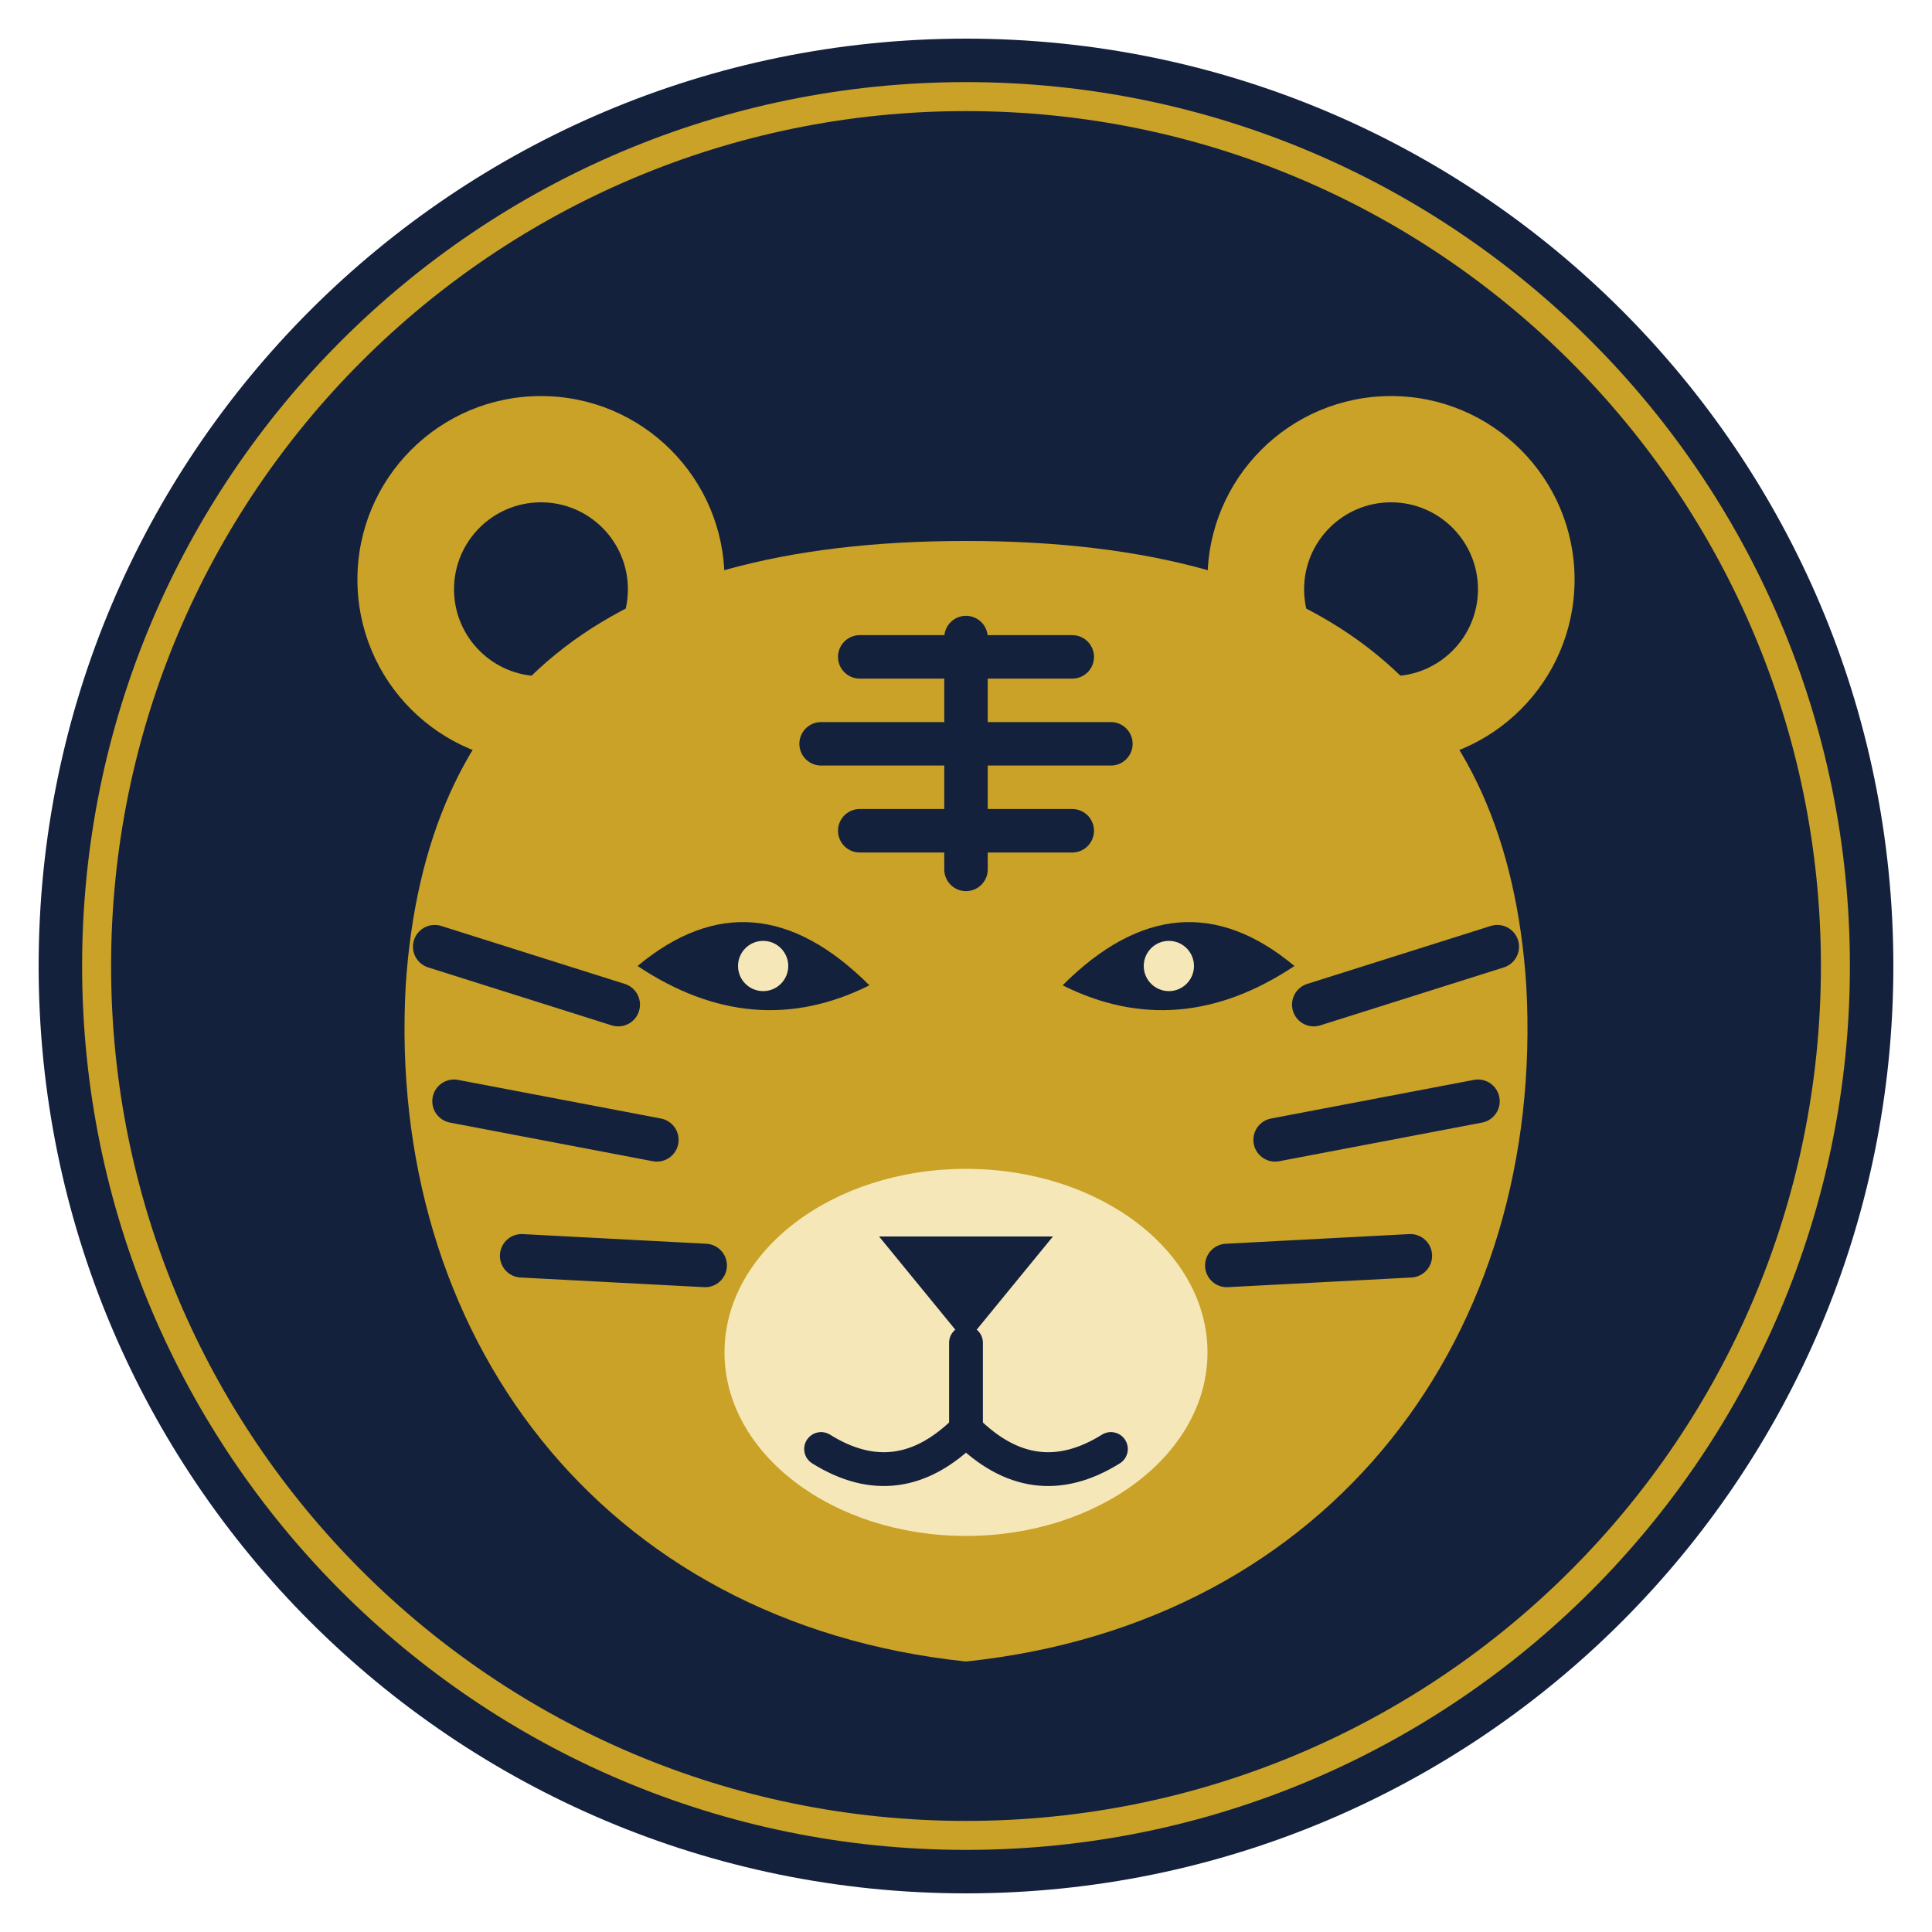
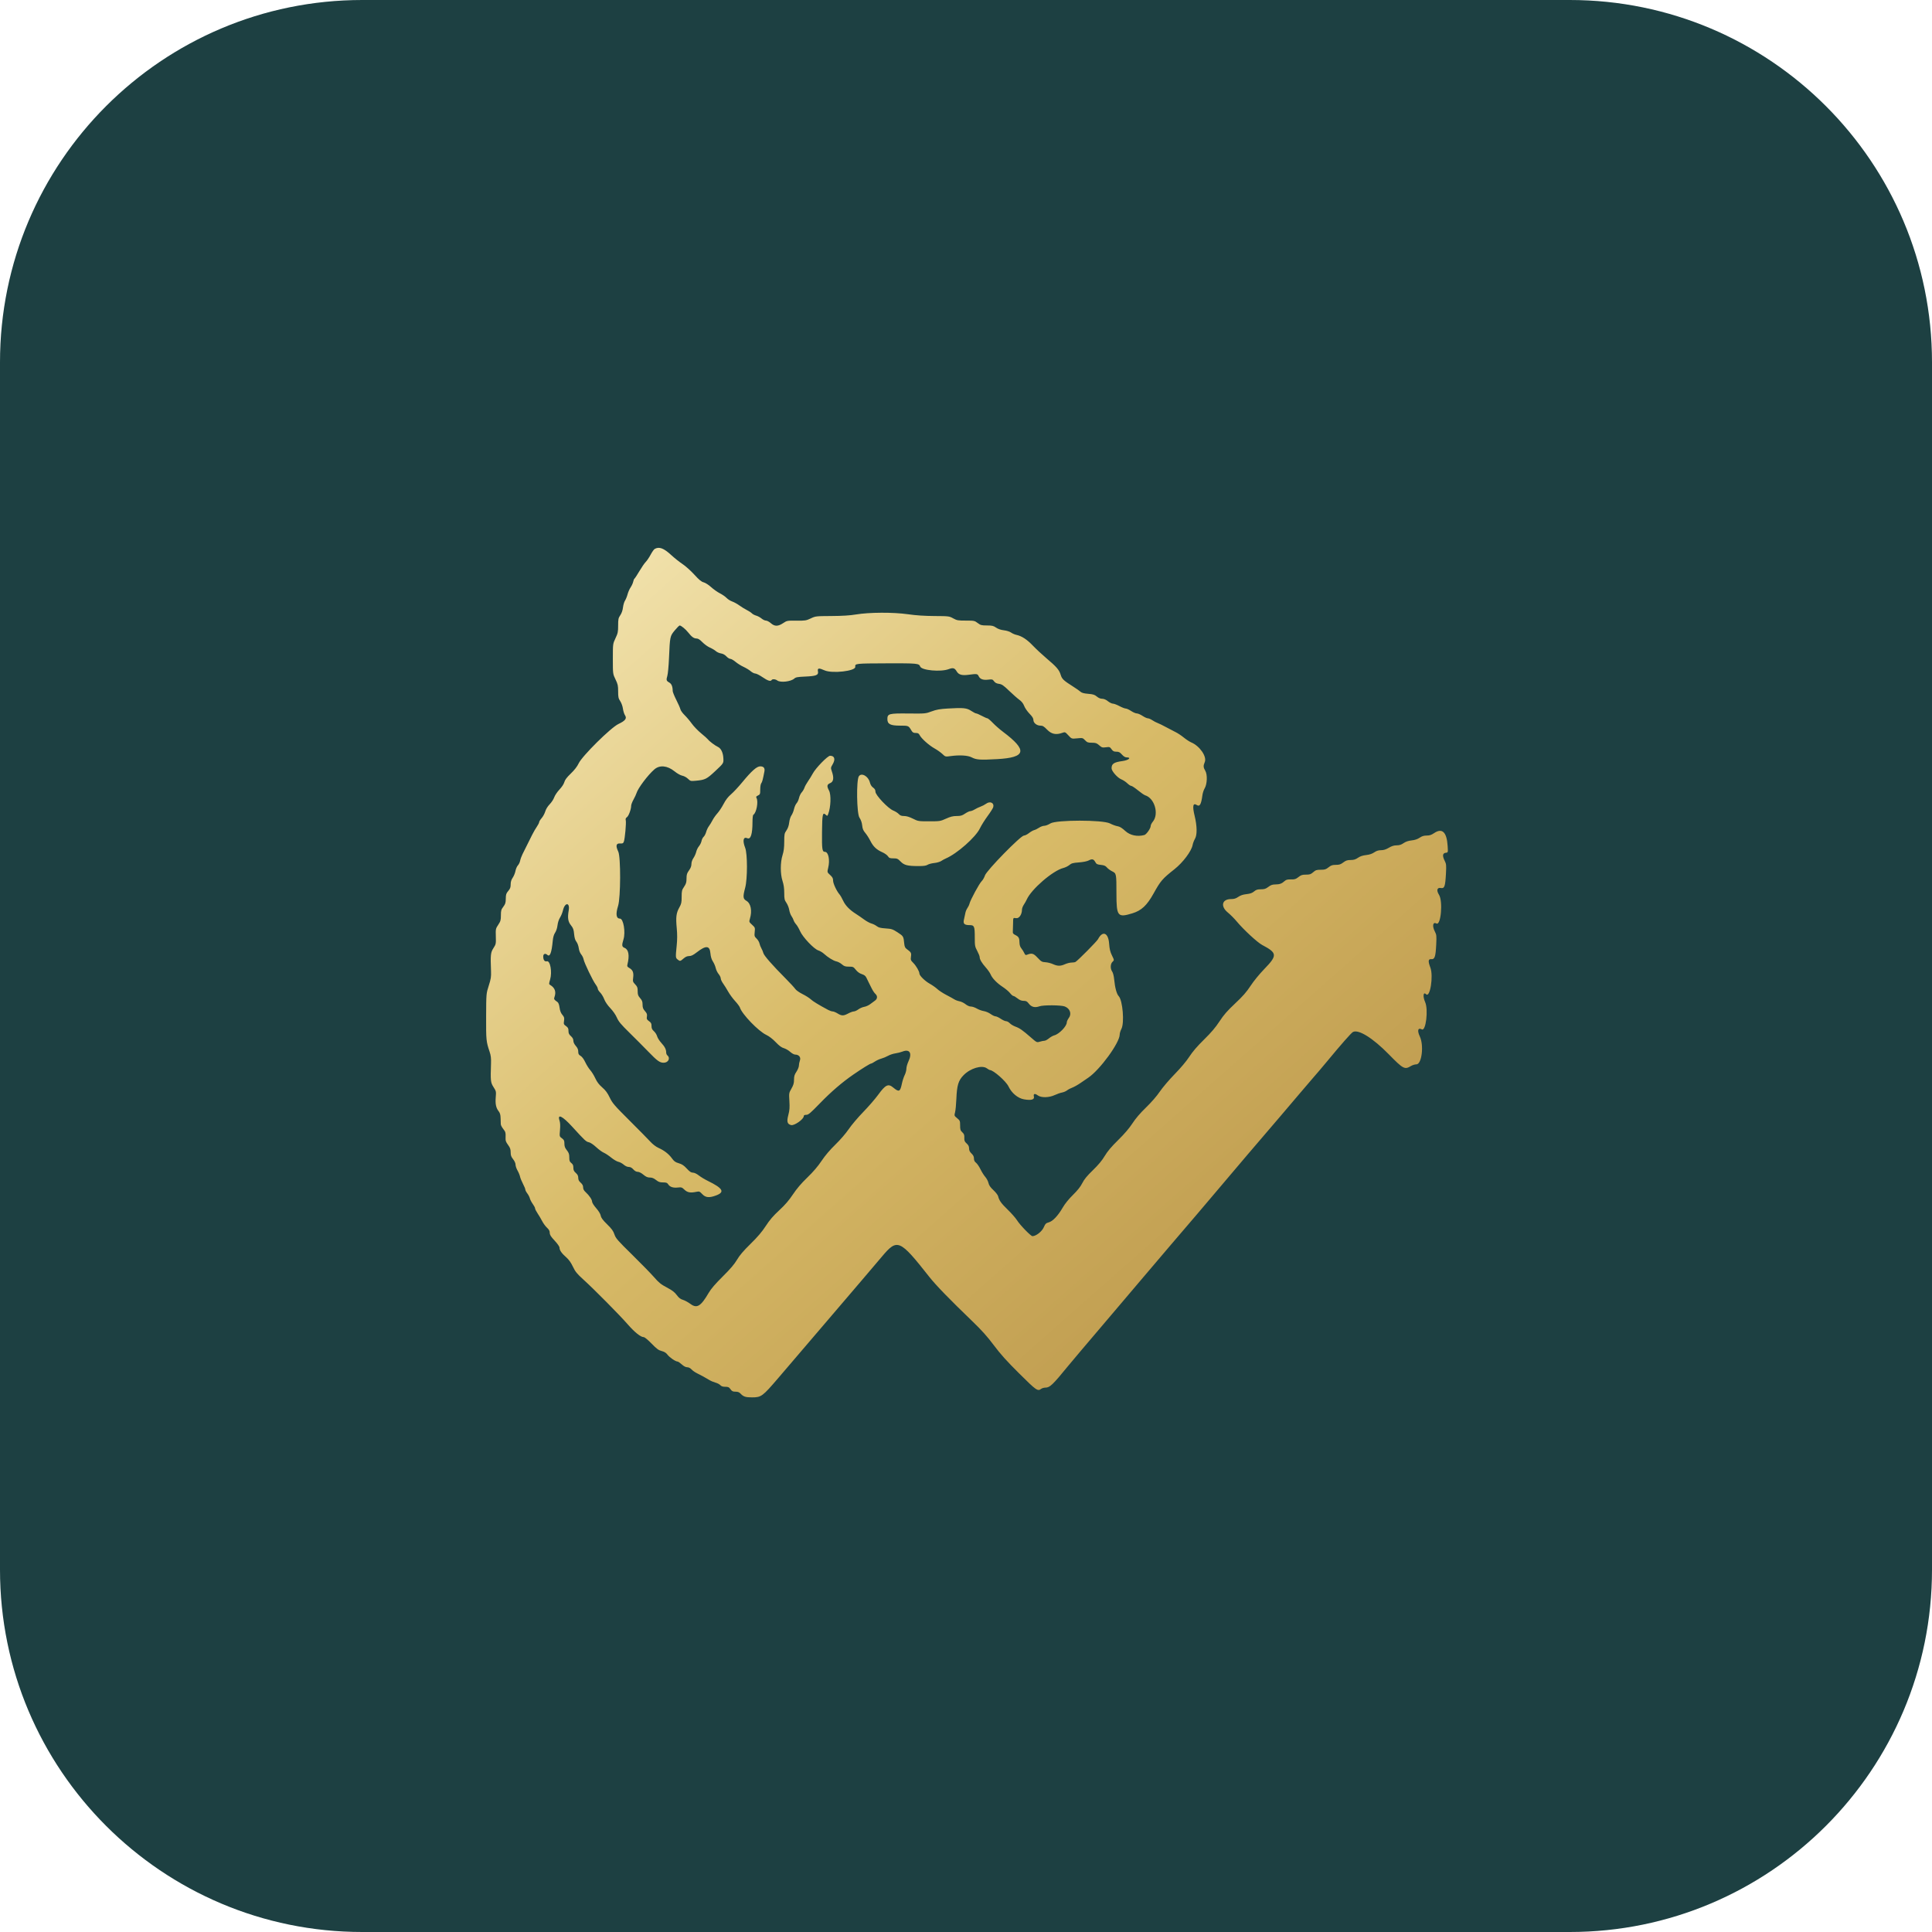
- <svg xmlns="http://www.w3.org/2000/svg" viewBox="0 0 200 200" role="img" aria-label="범솔루션 호랑이 로고">
-   <circle cx="100" cy="100" r="96" fill="#14213d" />
-   <circle cx="100" cy="100" r="90" fill="none" stroke="#c9a227" stroke-width="3" />
-   <circle cx="56" cy="60" r="19" fill="#c9a227" />
-   <circle cx="144" cy="60" r="19" fill="#c9a227" />
-   <circle cx="56" cy="61" r="9" fill="#14213d" />
-   <circle cx="144" cy="61" r="9" fill="#14213d" />
-   <path d="M100 172 C62 168 40 138 42 102 C44 72 62 56 100 56 C138 56 156 72 158 102 C160 138 138 168 100 172Z" fill="#c9a227" />
-   <g stroke="#14213d" stroke-width="4.5" stroke-linecap="round" fill="none">
-     <path d="M89 68 H111" />
-     <path d="M85 77 H115" />
-     <path d="M89 86 H111" />
-     <path d="M100 66 V90" />
+ <svg xmlns="http://www.w3.org/2000/svg" viewBox="0 0 256 256" role="img" aria-label="범솔루션 로고">
+   <defs>
+     <linearGradient id="gold" x1="0" y1="0" x2="1" y2="1">
+       <stop offset="0" stop-color="#f6e9b9" />
+       <stop offset=".45" stop-color="#d8bb68" />
+       <stop offset="1" stop-color="#b58f45" />
+     </linearGradient>
+   </defs>
+   <rect width="256" height="256" rx="48" fill="#1d4042" />
+   <g transform="translate(61.3 43.5) scale(0.10789)">
+     <path fill="url(#gold)" fill-rule="evenodd" d="M 235.796 271.054 C 234.859 271.601, 232.626 274.797, 230.835 278.158 C 229.044 281.518, 226.354 285.492, 224.856 286.990 C 223.359 288.487, 219.851 293.577, 217.061 298.301 C 214.271 303.025, 211.575 307.144, 211.071 307.456 C 210.567 307.768, 209.852 309.480, 209.483 311.261 C 209.114 313.043, 207.701 316.140, 206.343 318.144 C 204.986 320.148, 203.289 324.008, 202.573 326.722 C 201.858 329.435, 200.446 332.915, 199.437 334.455 C 198.428 335.995, 197.304 339.786, 196.940 342.879 C 196.518 346.460, 195.318 349.917, 193.638 352.391 C 191.285 355.860, 191 357.223, 191 365.027 C 191 372.823, 190.646 374.523, 187.750 380.638 C 184.500 387.500, 184.500 387.500, 184.500 406 C 184.500 424.500, 184.500 424.500, 187.750 431.187 C 190.597 437.045, 191 438.876, 191 445.958 C 191 452.970, 191.342 454.559, 193.574 457.933 C 195.033 460.138, 196.465 464.135, 196.879 467.161 C 197.281 470.098, 198.424 473.738, 199.420 475.250 C 201.991 479.155, 199.885 481.965, 191.373 485.986 C 181.999 490.415, 146.795 525.263, 142.516 534.349 C 140.686 538.234, 137.442 542.431, 132.853 546.849 C 127.924 551.595, 125.645 554.614, 124.896 557.391 C 124.268 559.721, 121.879 563.363, 118.939 566.471 C 116.240 569.325, 113.330 573.649, 112.474 576.080 C 111.618 578.511, 109.114 582.340, 106.910 584.588 C 104.454 587.093, 102.347 590.519, 101.470 593.434 C 100.682 596.052, 98.679 599.740, 97.019 601.631 C 95.358 603.522, 94 605.740, 94 606.559 C 94 607.378, 92.537 610.179, 90.750 612.784 C 87.932 616.890, 85.029 622.473, 73.478 646 C 72.263 648.475, 70.976 652.053, 70.619 653.952 C 70.262 655.850, 69.023 658.411, 67.867 659.642 C 66.710 660.873, 65.380 663.937, 64.910 666.452 C 64.440 668.966, 62.918 672.698, 61.528 674.744 C 59.738 677.378, 59 679.795, 59 683.020 C 59 686.621, 58.380 688.301, 56.041 691.038 C 53.501 694.009, 53.072 695.352, 53.013 700.500 C 52.955 705.547, 52.472 707.124, 49.972 710.428 C 47.368 713.870, 47 715.179, 47 721.007 C 47 726.836, 46.599 728.263, 43.750 732.566 C 40.592 737.336, 40.508 737.740, 40.771 746.867 C 41.032 755.940, 40.933 756.430, 37.841 761.248 C 34.387 766.631, 34.100 769.375, 34.875 789.608 C 35.137 796.467, 34.707 799.207, 32.082 807.402 C 28.979 817.089, 28.979 817.089, 28.867 845.294 C 28.753 874.207, 28.934 876.037, 33.137 888.482 C 34.678 893.043, 35.088 896.486, 34.866 902.982 C 34.139 924.241, 34.362 926.331, 37.962 931.941 C 41.161 936.927, 41.261 937.384, 40.670 944.370 C 39.978 952.556, 41.001 957.460, 44.265 961.610 C 45.907 963.698, 46.536 965.917, 46.636 969.976 C 46.711 973.014, 46.824 976.451, 46.886 977.612 C 46.949 978.774, 48.351 981.425, 50.001 983.502 C 52.628 986.806, 52.975 987.980, 52.777 992.889 C 52.579 997.820, 52.942 999.033, 55.776 1002.900 C 58.329 1006.385, 59 1008.280, 59 1012.013 C 59 1015.743, 59.625 1017.512, 62 1020.500 C 63.794 1022.758, 65 1025.455, 65 1027.209 C 65 1028.823, 66.081 1032.024, 67.402 1034.322 C 68.723 1036.620, 70.117 1040.001, 70.500 1041.835 C 70.883 1043.669, 72.502 1047.652, 74.098 1050.687 C 75.694 1053.721, 77 1056.902, 77 1057.757 C 77 1058.612, 78.101 1060.755, 79.447 1062.519 C 80.792 1064.283, 82.206 1067.026, 82.588 1068.613 C 82.970 1070.201, 84.569 1073.276, 86.141 1075.447 C 87.713 1077.618, 89.002 1080.093, 89.004 1080.947 C 89.007 1081.801, 90.381 1084.525, 92.058 1087 C 93.735 1089.475, 96.262 1093.750, 97.673 1096.500 C 99.084 1099.250, 101.760 1102.911, 103.619 1104.635 C 106.077 1106.914, 107 1108.627, 107 1110.910 C 107 1113.365, 108.310 1115.458, 113 1120.500 C 116.670 1124.445, 119.003 1127.833, 119.007 1129.225 C 119.016 1132.317, 121.621 1136.034, 127.257 1140.995 C 130.479 1143.831, 133.087 1147.482, 135.454 1152.472 C 138.378 1158.632, 140.386 1161.110, 148.151 1168.145 C 161.358 1180.108, 192.759 1211.815, 202.666 1223.191 C 211.194 1232.983, 218.681 1239, 222.337 1239 C 223.514 1239, 227.511 1242.266, 232.086 1246.965 C 238.429 1253.481, 240.683 1255.143, 244.469 1256.097 C 247.788 1256.932, 249.836 1258.230, 251.706 1260.681 C 254.314 1264.100, 261.535 1269, 263.967 1269 C 264.677 1269, 267.001 1270.575, 269.132 1272.500 C 271.632 1274.758, 274.007 1276, 275.829 1276 C 277.591 1276, 279.562 1276.985, 281.076 1278.621 C 282.409 1280.062, 285.300 1282.120, 287.500 1283.194 C 292.478 1285.625, 298.576 1288.963, 303.067 1291.714 C 304.955 1292.871, 308.341 1294.306, 310.591 1294.904 C 312.841 1295.502, 315.499 1296.893, 316.496 1297.996 C 317.773 1299.406, 319.577 1300, 322.587 1300 C 326.198 1300, 327.197 1300.467, 329 1303 C 330.761 1305.473, 331.835 1306, 335.116 1306 C 338 1306, 339.702 1306.646, 341.298 1308.348 C 344.876 1312.163, 347.441 1313, 355.548 1313 C 366.747 1313, 368.363 1311.801, 387.820 1289.051 C 417.469 1254.387, 435.097 1233.763, 455 1210.456 C 465.725 1197.897, 481.475 1179.456, 490 1169.477 C 498.525 1159.499, 509.775 1146.261, 515 1140.061 C 533.960 1117.563, 536.652 1118.718, 573.149 1165 C 581.350 1175.399, 597.474 1192.015, 626.534 1220.015 C 637.531 1230.610, 644.484 1238.394, 652.422 1249 C 660.606 1259.933, 668.293 1268.481, 683.672 1283.750 C 704.738 1304.665, 706.298 1305.755, 710.559 1302.532 C 711.626 1301.724, 713.926 1301.049, 715.668 1301.032 C 721.236 1300.976, 724.477 1297.890, 743.729 1274.320 C 748.349 1268.664, 761.065 1253.645, 805.493 1201.373 C 812.097 1193.602, 825.825 1177.421, 836 1165.413 C 856.999 1140.632, 884.893 1107.919, 902.009 1088 C 908.389 1080.575, 919.643 1067.300, 927.017 1058.500 C 941.032 1041.775, 986.410 988.490, 1004.938 967 C 1010.866 960.125, 1020.808 948.425, 1027.032 941 C 1033.255 933.575, 1041.334 924.125, 1044.984 920 C 1048.634 915.875, 1056.085 907.100, 1061.543 900.500 C 1078.843 879.579, 1091.195 865.539, 1093.382 864.311 C 1100.049 860.566, 1117.844 871.606, 1137.500 891.681 C 1155.270 909.830, 1156.999 910.737, 1164.774 905.996 C 1166.575 904.898, 1169.540 904, 1171.364 904 C 1177.968 904, 1180.824 880.846, 1175.586 869.773 C 1172.142 862.494, 1173.296 858.483, 1178.095 861.051 C 1182.994 863.673, 1186.237 836.845, 1182.140 827.584 C 1179.059 820.619, 1179.795 814.395, 1183.287 817.887 C 1188.175 822.775, 1192.502 795.426, 1188.491 785 C 1185.550 777.355, 1185.877 774.441, 1189.635 774.799 C 1193.874 775.202, 1194.976 771.944, 1195.716 756.831 C 1196.236 746.207, 1196.095 744.795, 1194.143 741.051 C 1190.541 734.139, 1191.565 728.626, 1196.009 731.005 C 1201.468 733.926, 1204.152 703.735, 1199.144 695.739 C 1195.734 690.292, 1196.767 686.546, 1201.438 687.422 C 1205.868 688.253, 1206.825 685.566, 1207.665 669.946 C 1208.243 659.191, 1208.120 657.960, 1206.054 653.822 C 1203.099 647.906, 1203.554 644.608, 1207.386 644.170 C 1210.272 643.841, 1210.272 643.841, 1209.746 635.670 C 1208.650 618.631, 1202.995 613.313, 1193.100 620.018 C 1189.758 622.282, 1187.565 623, 1183.989 623 C 1180.540 623, 1178.238 623.709, 1175.390 625.649 C 1172.774 627.430, 1169.535 628.514, 1165.500 628.959 C 1161.405 629.411, 1158.265 630.475, 1155.610 632.311 C 1152.781 634.267, 1150.465 635.005, 1147.110 635.017 C 1143.812 635.029, 1141.078 635.878, 1137.500 638 C 1133.963 640.098, 1131.178 640.971, 1127.982 640.983 C 1124.764 640.995, 1122.344 641.761, 1119.571 643.646 C 1116.931 645.440, 1113.716 646.506, 1109.588 646.956 C 1105.395 647.414, 1102.289 648.458, 1099.610 650.311 C 1096.653 652.356, 1094.497 653.007, 1090.610 653.028 C 1086.516 653.050, 1084.719 653.647, 1081.572 656.028 C 1078.388 658.437, 1076.661 659, 1072.459 659 C 1068.205 659, 1066.598 659.538, 1063.500 662 C 1060.281 664.558, 1058.867 665, 1053.897 665 C 1048.848 665, 1047.613 665.401, 1044.653 668 C 1041.745 670.553, 1040.419 671, 1035.755 671 C 1031.175 671, 1029.657 671.491, 1026.510 673.992 C 1023.303 676.541, 1021.941 676.966, 1017.328 676.860 C 1013.184 676.764, 1011.393 677.207, 1009.706 678.742 C 1006.151 681.978, 1003.439 682.998, 998.316 683.028 C 994.549 683.050, 992.644 683.703, 989.572 686.028 C 986.375 688.447, 984.668 689, 980.399 689 C 976.191 689, 974.534 689.521, 972.022 691.635 C 969.704 693.585, 967.282 694.445, 962.695 694.945 C 958.393 695.415, 955.311 696.443, 952.610 698.311 C 949.682 700.336, 947.509 701, 943.815 701 C 932.607 701, 930.433 709.819, 939.750 717.488 C 942.913 720.091, 947.797 724.983, 950.605 728.360 C 959.048 738.516, 976.104 754.291, 982 757.399 C 1000.591 767.197, 1000.841 770.156, 984.503 787 C 978.578 793.109, 971.574 801.687, 967.755 807.512 C 962.723 815.188, 958.289 820.249, 948.750 829.206 C 939.053 838.312, 934.823 843.161, 929.574 851.194 C 924.697 858.657, 919.467 864.811, 910.616 873.500 C 902.268 881.696, 896.544 888.353, 892.562 894.500 C 888.936 900.096, 882.110 908.228, 874.515 916 C 867.795 922.876, 859.555 932.557, 856.200 937.517 C 852.465 943.038, 845.904 950.597, 839.274 957.017 C 832.040 964.021, 826.510 970.487, 822.609 976.500 C 818.703 982.519, 812.894 989.309, 805.068 997 C 796.674 1005.250, 792.023 1010.761, 788.612 1016.500 C 785.324 1022.031, 780.828 1027.433, 774.047 1034 C 766.847 1040.973, 763.389 1045.192, 761.048 1049.862 C 758.859 1054.227, 755.258 1058.777, 749.571 1064.362 C 744.330 1069.509, 739.694 1075.253, 736.958 1079.990 C 731.192 1089.972, 724.804 1096.706, 719.832 1098.045 C 716.444 1098.957, 715.631 1099.778, 713.631 1104.299 C 711.373 1109.405, 704.154 1115, 699.823 1115 C 697.791 1115, 684.567 1101.376, 680.896 1095.500 C 679.178 1092.750, 674.050 1086.900, 669.502 1082.500 C 661.426 1074.688, 658.921 1071.177, 657.660 1065.906 C 657.319 1064.479, 654.715 1061.137, 651.874 1058.479 C 648.135 1054.981, 646.460 1052.545, 645.812 1049.657 C 645.319 1047.463, 643.560 1044.124, 641.903 1042.237 C 640.246 1040.349, 637.590 1036.121, 636.001 1032.840 C 634.412 1029.560, 631.961 1025.971, 630.556 1024.865 C 628.754 1023.448, 628 1021.899, 628 1019.615 C 628 1017.320, 627.125 1015.536, 625 1013.500 C 622.829 1011.420, 622 1009.695, 622 1007.257 C 622 1004.788, 621.198 1003.154, 618.999 1001.146 C 616.482 998.847, 616.025 997.718, 616.166 994.135 C 616.302 990.670, 615.830 989.398, 613.667 987.392 C 611.360 985.253, 611 984.125, 611 979.032 C 611 973.475, 610.796 972.977, 607.352 970.138 C 603.747 967.167, 603.717 967.079, 604.804 962.816 C 605.409 960.442, 606.122 953.100, 606.388 946.500 C 607.064 929.701, 608.849 923.825, 615.268 917.272 C 623.648 908.716, 637.758 904.555, 643.801 908.858 C 645.455 910.036, 647.121 911, 647.504 911 C 651.768 911, 667.277 924.601, 670.378 931.061 C 674.372 939.382, 681.895 945.640, 689.500 946.967 C 698.360 948.513, 702.550 947.328, 701.601 943.546 C 700.725 940.058, 702.710 939.409, 706.251 942.027 C 710.531 945.192, 720.107 945.026, 727.329 941.662 C 730.173 940.337, 734.142 938.959, 736.149 938.600 C 738.155 938.241, 740.938 937.050, 742.333 935.952 C 743.729 934.855, 746.587 933.349, 748.685 932.605 C 750.783 931.862, 755.372 929.284, 758.882 926.877 C 762.392 924.469, 766.667 921.549, 768.382 920.387 C 782.739 910.660, 806.928 877.495, 806.983 867.461 C 806.992 865.790, 807.940 862.640, 809.088 860.461 C 812.955 853.124, 810.687 825.490, 805.790 820.277 C 803.255 817.578, 801.188 809.925, 800.178 799.500 C 799.783 795.419, 798.770 791.469, 797.750 790.027 C 795.262 786.512, 795.471 780.571, 798.171 778.056 C 800.341 776.034, 800.341 776.034, 797.495 770.267 C 795.303 765.825, 794.498 762.457, 793.990 755.607 C 792.997 742.216, 785.962 739.438, 780.380 750.232 C 778.994 752.912, 756.116 776.036, 752.707 778.203 C 752.043 778.624, 749.862 778.976, 747.859 778.985 C 745.857 778.993, 742.257 779.890, 739.859 780.978 C 734.309 783.496, 730.634 783.476, 725 780.894 C 722.525 779.760, 718.381 778.716, 715.792 778.574 C 711.536 778.341, 710.606 777.808, 706.108 773.017 C 700.945 767.518, 699.065 767.024, 692.773 769.513 C 691.495 770.019, 690.726 769.456, 689.812 767.348 C 689.133 765.782, 687.548 763.228, 686.289 761.673 C 684.764 759.790, 683.977 757.454, 683.930 754.673 C 683.832 748.854, 682.982 747.234, 678.983 745.238 C 676.043 743.771, 675.538 743.032, 675.743 740.500 C 675.877 738.850, 676.011 734.417, 676.042 730.648 C 676.098 723.796, 676.098 723.796, 679.576 724.448 C 683.374 725.161, 686.926 720.094, 686.978 713.890 C 686.990 712.454, 688.017 709.754, 689.259 707.890 C 690.502 706.025, 692.088 703.218, 692.783 701.652 C 698.467 688.842, 724.832 666.085, 737.759 662.830 C 740.193 662.218, 743.543 660.573, 745.204 659.175 C 747.739 657.042, 749.614 656.530, 756.862 655.993 C 761.971 655.614, 766.855 654.643, 768.817 653.616 C 773.097 651.375, 774.953 651.803, 776.996 655.500 C 778.427 658.090, 779.365 658.573, 783.865 659.031 C 787.886 659.441, 789.581 660.165, 791.288 662.200 C 792.505 663.651, 795.355 665.754, 797.622 666.874 C 802.948 669.505, 802.970 669.618, 802.986 694.327 C 803.005 722.243, 804.447 724.035, 822.477 718.535 C 833.721 715.106, 840.417 708.860, 848.560 694.207 C 857.284 678.509, 859.305 676.159, 874.267 664.317 C 884.740 656.028, 895.142 642.141, 896.558 634.557 C 896.964 632.389, 898.241 629.014, 899.397 627.057 C 902.253 622.226, 902.096 611.388, 898.987 598.660 C 896.108 586.871, 896.994 582.456, 901.631 585.494 C 905.281 587.886, 907.041 584.842, 908.564 573.500 C 908.933 570.750, 910.154 566.982, 911.276 565.126 C 914.443 559.888, 914.904 548.197, 912.128 543.493 C 909.612 539.227, 909.502 537.436, 911.471 532.724 C 914.283 525.993, 905.232 512.920, 894.719 508.527 C 892.724 507.694, 888.667 505.036, 885.703 502.622 C 882.739 500.208, 878.330 497.272, 875.907 496.099 C 873.483 494.925, 868.125 492.129, 864 489.885 C 859.875 487.641, 855.150 485.325, 853.500 484.740 C 851.850 484.154, 848.933 482.623, 847.018 481.337 C 845.103 480.052, 842.628 478.998, 841.518 478.996 C 840.408 478.993, 837.475 477.645, 835 476 C 832.525 474.355, 829.375 473.005, 828 473 C 826.625 472.995, 823.475 471.645, 821 470 C 818.525 468.355, 815.551 467.007, 814.391 467.004 C 813.231 467.002, 809.752 465.650, 806.660 464 C 803.568 462.350, 799.966 461, 798.656 461 C 797.347 461, 794.576 459.650, 792.500 458 C 790.035 456.041, 787.585 455, 785.439 455 C 783.317 455, 781.001 454.030, 778.900 452.262 C 776.230 450.016, 774.334 449.417, 768.333 448.926 C 763.146 448.502, 760.409 447.772, 758.918 446.414 C 757.762 445.361, 753.981 442.700, 750.515 440.500 C 737.834 432.451, 736.121 430.847, 734.493 425.500 C 732.662 419.486, 729.491 415.816, 717 405.261 C 711.775 400.846, 704.232 393.810, 700.238 389.627 C 692.996 382.043, 686.634 377.916, 680 376.499 C 678.075 376.088, 675.175 374.814, 673.556 373.669 C 671.866 372.475, 668.117 371.293, 664.759 370.897 C 660.937 370.446, 657.603 369.304, 655.149 367.603 C 651.937 365.377, 650.313 364.996, 643.946 364.972 C 637.258 364.947, 636.100 364.642, 632.572 361.972 C 628.790 359.111, 628.249 359, 618.064 359 C 608.399 359, 607.052 358.762, 602.492 356.250 C 597.594 353.552, 597.160 353.498, 579.500 353.387 C 567.190 353.309, 556.917 352.619, 547 351.204 C 528.812 348.609, 499.390 348.739, 483 351.488 C 475.758 352.703, 466.449 353.288, 453 353.375 C 433.765 353.498, 433.418 353.539, 427.500 356.344 C 421.920 358.989, 420.691 359.180, 409.949 359.076 C 398.607 358.966, 398.312 359.021, 393.691 362.081 C 387.332 366.293, 383.272 366.324, 378.570 362.195 C 376.568 360.438, 373.856 359, 372.542 359 C 371.228 359, 368.776 357.841, 367.091 356.423 C 365.407 355.006, 362.445 353.409, 360.508 352.875 C 358.572 352.340, 356.202 351.080, 355.243 350.074 C 354.285 349.068, 351.475 347.234, 349 345.997 C 346.525 344.761, 342.411 342.227, 339.857 340.368 C 337.303 338.508, 333.327 336.321, 331.021 335.508 C 328.716 334.694, 325.615 332.729, 324.132 331.141 C 322.649 329.553, 318.975 327.010, 315.967 325.490 C 312.960 323.969, 308.113 320.548, 305.196 317.887 C 302.186 315.141, 298.235 312.602, 296.062 312.017 C 293.147 311.232, 290.400 308.967, 284.555 302.529 C 280.332 297.878, 273.817 292.038, 270.076 289.551 C 266.336 287.064, 260.176 282.168, 256.388 278.671 C 246.905 269.917, 241.302 267.844, 235.796 271.054 M 260.500 371.068 C 254.666 378.132, 254.607 378.415, 253.464 405 C 253.050 414.625, 252.132 424.456, 251.424 426.847 C 249.885 432.048, 250.168 433.007, 253.864 435.116 C 256.627 436.693, 258 440.126, 258 445.456 C 258 446.670, 260.001 451.617, 262.446 456.449 C 264.892 461.282, 267.161 466.458, 267.489 467.952 C 267.818 469.446, 270.123 472.655, 272.613 475.084 C 275.103 477.513, 279.101 482.235, 281.497 485.577 C 283.893 488.919, 289.061 494.277, 292.980 497.484 C 296.900 500.690, 300.645 504.040, 301.303 504.927 C 303.005 507.219, 309.961 512.452, 313.500 514.102 C 317.432 515.934, 319.951 521.286, 320.255 528.451 C 320.500 534.227, 320.500 534.227, 310.500 543.594 C 299.761 553.654, 297.922 554.586, 286.701 555.651 C 280.089 556.279, 279.813 556.212, 276.701 553.224 C 274.898 551.494, 271.877 549.855, 269.783 549.471 C 267.569 549.065, 263.677 546.873, 260.160 544.050 C 251.368 536.994, 241.999 536.115, 235.497 541.736 C 227.496 548.652, 215.266 564.937, 213.519 571 C 213.123 572.375, 211.494 575.856, 209.899 578.735 C 208.305 581.614, 207 585.020, 207 586.303 C 207 590.611, 203.965 598.911, 201.847 600.395 C 200.304 601.476, 199.911 602.509, 200.361 604.304 C 201.105 607.265, 199.336 626.986, 198.016 630.458 C 197.212 632.573, 196.499 632.914, 193.285 632.724 C 188.448 632.438, 187.771 635.602, 191.146 642.714 C 194.305 649.371, 194.146 699.172, 190.932 709.420 C 187.784 719.459, 188.609 725, 193.251 725 C 197.485 725, 200.298 741.634, 197.564 750.500 C 195.305 757.824, 195.529 759.562, 198.914 760.964 C 203.899 763.029, 205.134 770.136, 202.438 781.232 C 201.872 783.558, 202.228 784.224, 204.835 785.720 C 208.987 788.103, 210.236 791.260, 209.466 797.423 C 208.874 802.165, 209.046 802.752, 211.914 805.753 C 214.541 808.501, 215 809.745, 215 814.109 C 215 818.380, 215.501 819.807, 218 822.653 C 220.400 825.386, 221 826.986, 221 830.653 C 221 834.299, 221.601 835.921, 223.942 838.587 C 226.348 841.327, 226.784 842.555, 226.335 845.324 C 225.857 848.271, 226.189 848.998, 228.893 850.924 C 231.428 852.729, 232 853.830, 232 856.903 C 232 859.810, 232.671 861.267, 234.940 863.289 C 236.558 864.730, 238.330 867.537, 238.880 869.527 C 239.429 871.517, 241.718 875.141, 243.967 877.580 C 248.285 882.264, 250 885.637, 250 889.443 C 250 890.715, 250.626 892.275, 251.392 892.910 C 255.451 896.279, 252.655 902, 246.950 902 C 242.111 902, 239.183 899.890, 228 888.342 C 222.225 882.379, 211.763 871.875, 204.750 865 C 194.396 854.849, 191.523 851.398, 189.462 846.636 C 187.964 843.175, 184.663 838.401, 181.403 834.984 C 177.974 831.389, 175.131 827.220, 173.901 823.980 C 172.811 821.112, 170.587 817.433, 168.959 815.806 C 167.332 814.178, 166 812.068, 166 811.117 C 166 810.167, 164.833 807.839, 163.406 805.944 C 159.917 801.312, 149.358 779.338, 148.609 775.150 C 148.280 773.308, 146.946 770.536, 145.646 768.991 C 144.212 767.287, 143.022 764.221, 142.621 761.200 C 142.253 758.428, 140.980 754.974, 139.750 753.410 C 138.197 751.435, 137.360 748.624, 136.930 743.941 C 136.423 738.404, 135.762 736.587, 133.012 733.165 C 129.420 728.694, 128.720 724.041, 130.277 714.978 C 132.029 704.783, 125.545 704.795, 123.191 714.992 C 122.557 717.737, 120.950 721.675, 119.619 723.742 C 118.182 725.973, 116.928 729.820, 116.532 733.209 C 116.140 736.569, 114.932 740.295, 113.596 742.263 C 112.092 744.479, 111.120 747.785, 110.715 752.054 C 109.304 766.943, 107.235 772.428, 104.098 769.589 C 101.506 767.243, 99 768.199, 99 771.534 C 99 775.828, 100.733 778.105, 103.477 777.417 C 107.611 776.379, 110.144 790.555, 107.468 799.760 C 105.906 805.131, 105.909 805.536, 107.522 806.488 C 113.444 809.983, 115.150 814.979, 112.708 821.671 C 111.906 823.868, 112.382 824.606, 116.396 827.378 C 117.672 828.259, 118.543 830.538, 119.060 834.347 C 119.589 838.243, 120.662 840.998, 122.501 843.183 C 124.799 845.914, 125.085 846.951, 124.540 850.579 C 123.958 854.464, 124.149 854.970, 126.954 856.967 C 129.426 858.727, 130 859.846, 130 862.903 C 130 865.827, 130.671 867.267, 133 869.342 C 135.055 871.173, 136 872.947, 136 874.973 C 136 876.833, 137.113 879.198, 139 881.347 C 141.132 883.776, 142 885.794, 142 888.325 C 142 891.191, 142.564 892.220, 144.887 893.593 C 146.683 894.653, 148.857 897.599, 150.637 901.383 C 152.212 904.730, 154.966 909.109, 156.759 911.115 C 158.551 913.121, 161.339 917.628, 162.955 921.131 C 165.056 925.684, 167.473 928.869, 171.434 932.301 C 175.587 935.900, 177.898 939.023, 180.663 944.772 C 184.013 951.737, 186.246 954.330, 204.954 972.971 C 216.286 984.262, 227.778 995.930, 230.492 998.900 C 233.470 1002.157, 237.426 1005.192, 240.464 1006.549 C 247.590 1009.732, 253.236 1014.109, 257.030 1019.392 C 259.695 1023.103, 261.258 1024.224, 265.482 1025.452 C 269.429 1026.599, 271.765 1028.154, 275.289 1031.979 C 278.784 1035.773, 280.617 1037, 282.793 1037 C 284.548 1037, 287.394 1038.339, 290.086 1040.432 C 292.514 1042.320, 297.425 1045.293, 301 1047.039 C 319.710 1056.178, 322.404 1060.834, 311.370 1064.963 C 302.850 1068.151, 298.434 1067.740, 294.319 1063.377 C 291.176 1060.044, 290.606 1059.816, 287.201 1060.532 C 279.817 1062.084, 276.032 1061.423, 272.455 1057.957 C 269.416 1055.011, 268.707 1054.773, 264.408 1055.258 C 258.622 1055.910, 254.638 1054.623, 252.543 1051.425 C 251.223 1049.411, 250.133 1049, 246.114 1049 C 242.243 1049, 240.520 1048.400, 237.500 1046 C 234.814 1043.865, 232.638 1043, 229.957 1043 C 227.116 1043, 225.159 1042.140, 222 1039.500 C 219.452 1037.371, 216.738 1036, 215.071 1036 C 213.287 1036, 211.398 1034.953, 209.658 1033 C 207.827 1030.945, 206.053 1030, 204.027 1030 C 202.212 1030, 199.801 1028.900, 197.785 1027.153 C 195.978 1025.587, 193.047 1024.026, 191.272 1023.683 C 189.497 1023.339, 185.538 1021.018, 182.476 1018.524 C 179.413 1016.029, 175.303 1013.318, 173.342 1012.499 C 171.381 1011.679, 167.172 1008.597, 163.988 1005.649 C 160.539 1002.456, 156.892 1000.028, 154.966 999.643 C 151.590 998.968, 150.205 997.672, 134.585 980.571 C 122.637 967.490, 116.129 964.300, 118.974 972.921 C 119.871 975.640, 120.060 979.272, 119.586 984.701 C 118.902 992.551, 118.902 992.551, 121.951 994.806 C 124.534 996.715, 125 997.723, 125 1001.392 C 125 1004.701, 125.709 1006.617, 128 1009.500 C 130.424 1012.551, 131 1014.229, 131 1018.244 C 131 1022.352, 131.433 1023.552, 133.500 1025.179 C 135.375 1026.654, 136 1028.085, 136 1030.907 C 136 1033.827, 136.672 1035.268, 139 1037.342 C 141.197 1039.300, 142 1040.906, 142 1043.342 C 142 1045.778, 142.803 1047.385, 145 1049.342 C 147.093 1051.207, 148 1052.937, 148 1055.064 C 148 1057.171, 148.920 1058.953, 150.979 1060.834 C 155.483 1064.947, 159 1070.123, 159 1072.636 C 159 1073.903, 161.172 1077.365, 163.979 1080.574 C 167.085 1084.123, 169.212 1087.613, 169.631 1089.849 C 170.134 1092.529, 172.117 1095.208, 177.492 1100.467 C 183.128 1105.982, 185.062 1108.650, 186.446 1112.827 C 188.035 1117.619, 190.219 1120.125, 208.241 1137.827 C 219.257 1148.647, 231.405 1161.100, 235.236 1165.500 C 241.028 1172.151, 243.661 1174.269, 250.851 1178.060 C 257.407 1181.516, 260.347 1183.761, 263 1187.336 C 265.571 1190.800, 267.561 1192.354, 270.500 1193.192 C 272.700 1193.819, 276.897 1196.097, 279.826 1198.255 C 287.781 1204.117, 292.537 1201.204, 302.287 1184.500 C 305.111 1179.661, 310.417 1173.487, 319.476 1164.500 C 328.910 1155.141, 333.809 1149.399, 336.965 1144 C 340.112 1138.616, 344.801 1133.114, 353.580 1124.500 C 362.393 1115.854, 367.627 1109.705, 372.310 1102.500 C 377.100 1095.131, 381.440 1090.071, 388.804 1083.268 C 396.012 1076.609, 400.701 1071.174, 405.627 1063.768 C 410.341 1056.680, 415.817 1050.254, 423.307 1043.020 C 430.638 1035.939, 436.320 1029.300, 440.828 1022.547 C 445.175 1016.036, 451.090 1009.064, 457.802 1002.541 C 463.844 996.669, 470.632 988.802, 474.219 983.515 C 477.583 978.557, 485.597 969.100, 492.028 962.500 C 498.460 955.900, 506.750 946.332, 510.450 941.237 C 519.268 929.098, 522.732 927.409, 528.673 932.351 C 535.990 938.438, 537.372 937.840, 539.502 927.662 C 540.244 924.114, 541.785 919.382, 542.926 917.146 C 544.067 914.909, 545 911.418, 545 909.386 C 545 907.355, 546.182 903.195, 547.626 900.141 C 552.356 890.144, 548.966 884.796, 540.139 888.328 C 538.096 889.145, 534.192 890.129, 531.463 890.515 C 528.733 890.901, 524.700 892.245, 522.500 893.503 C 520.300 894.761, 516.578 896.307, 514.229 896.939 C 511.881 897.571, 508.330 899.193, 506.340 900.544 C 504.349 901.895, 502.221 903.019, 501.610 903.042 C 500.336 903.091, 490.531 909.178, 479.796 916.586 C 465.969 926.126, 452.513 937.701, 438.795 951.858 C 427.076 963.950, 424.648 966, 422.045 966 C 419.960 966, 419 966.489, 419 967.551 C 419 971.352, 407.376 979.562, 403.405 978.565 C 398.689 977.382, 397.864 974.389, 400.006 966.231 C 401.538 960.394, 401.796 957.022, 401.313 949.104 C 400.722 939.389, 400.759 939.165, 403.856 933.751 C 406.308 929.467, 407.001 927.072, 407.004 922.878 C 407.008 918.580, 407.609 916.597, 410 913 C 411.645 910.525, 412.993 907.182, 412.996 905.571 C 412.998 903.960, 413.557 901.103, 414.237 899.222 C 415.659 895.288, 412.999 892, 408.392 892 C 407.080 892, 404.317 890.476, 402.253 888.614 C 400.189 886.751, 396.709 884.734, 394.520 884.131 C 391.713 883.357, 388.765 881.178, 384.520 876.737 C 380.751 872.795, 376.410 869.456, 372.910 867.809 C 363.239 863.256, 343.018 842.273, 340.548 834.226 C 340.164 832.975, 337.494 829.375, 334.615 826.226 C 331.735 823.077, 327.917 817.871, 326.129 814.657 C 324.341 811.444, 321.556 806.989, 319.939 804.757 C 318.323 802.526, 317 799.677, 317 798.427 C 317 797.176, 315.824 794.756, 314.387 793.049 C 312.950 791.341, 311.353 788.044, 310.838 785.722 C 310.323 783.400, 308.780 779.794, 307.409 777.709 C 305.681 775.080, 304.729 771.909, 304.306 767.369 C 303.424 757.928, 298.790 757.691, 287.437 766.507 C 283.143 769.841, 280.762 771, 278.207 771 C 275.807 771, 273.729 771.909, 271.347 774 C 267.361 777.500, 266.929 777.574, 264.065 775.250 C 261.491 773.160, 261.451 772.591, 262.878 758.483 C 263.670 750.660, 263.694 744.306, 262.961 736.565 C 261.703 723.288, 262.359 718.049, 266.116 711.378 C 268.626 706.921, 269 705.221, 269 698.279 C 269 691.076, 269.290 689.874, 271.982 685.900 C 274.427 682.292, 274.967 680.464, 274.982 675.741 C 274.997 670.946, 275.502 669.290, 278 665.841 C 280.050 663.011, 281 660.525, 281 657.990 C 281 655.678, 281.945 652.886, 283.507 650.584 C 284.886 648.552, 286.411 645.127, 286.895 642.973 C 287.379 640.819, 288.894 637.726, 290.263 636.100 C 291.631 634.473, 293.041 631.598, 293.395 629.709 C 293.749 627.820, 294.932 625.466, 296.024 624.478 C 297.115 623.491, 298.498 620.841, 299.096 618.591 C 299.695 616.341, 301.203 613.150, 302.448 611.500 C 303.693 609.850, 305.708 606.543, 306.927 604.151 C 308.145 601.758, 310.842 597.933, 312.919 595.651 C 314.996 593.368, 318.407 588.214, 320.499 584.198 C 323.127 579.152, 325.976 575.467, 329.719 572.269 C 332.698 569.723, 338.896 563.069, 343.492 557.482 C 354.819 543.709, 361.265 538, 365.486 538 C 369.709 538, 371.435 540.095, 370.640 544.258 C 368.733 554.254, 367.882 557.438, 366.753 558.801 C 366.053 559.648, 365.500 562.993, 365.500 566.386 C 365.500 572.022, 365.303 572.551, 362.745 573.785 C 360.471 574.882, 360.166 575.441, 360.995 576.991 C 363.401 581.486, 360.800 595.151, 357.104 597.436 C 356.441 597.846, 356 601.466, 356 606.510 C 356 621.180, 353.781 628.133, 349.694 626.270 C 344.748 624.017, 343.548 629.242, 347 638 C 349.923 645.416, 349.938 676.109, 347.024 687.068 C 344.043 698.276, 344.271 700.637, 348.580 703.180 C 354.005 706.381, 355.754 715.415, 352.834 725.161 C 351.691 728.974, 351.745 729.125, 355.472 732.539 C 359.174 735.929, 359.262 736.170, 358.722 741.405 C 358.209 746.370, 358.388 746.997, 361.035 749.533 C 362.612 751.045, 364.193 753.680, 364.548 755.391 C 364.903 757.101, 365.977 759.863, 366.933 761.530 C 367.890 763.196, 368.994 765.842, 369.388 767.409 C 370.157 770.475, 380.416 782.180, 396.603 798.460 C 402.159 804.048, 407.518 809.861, 408.512 811.378 C 409.531 812.934, 413.409 815.676, 417.409 817.670 C 421.309 819.614, 425.850 822.484, 427.500 824.047 C 430.128 826.537, 437.306 830.919, 448.961 837.150 C 450.865 838.167, 453.340 839.002, 454.461 839.005 C 455.583 839.008, 458.300 840.119, 460.500 841.474 C 465.569 844.596, 467.765 844.601, 473.596 841.500 C 476.182 840.125, 479.268 839, 480.455 839 C 481.641 839, 484.151 837.864, 486.033 836.475 C 487.915 835.087, 491.166 833.677, 493.257 833.343 C 495.348 833.009, 498.605 831.557, 500.495 830.118 C 502.385 828.678, 505.072 826.691, 506.466 825.703 C 509.570 823.502, 509.749 819.985, 506.886 817.405 C 505.724 816.357, 503.769 813.475, 502.543 811 C 501.316 808.525, 499.628 805.150, 498.793 803.500 C 497.957 801.850, 496.636 799.150, 495.857 797.500 C 494.846 795.358, 493.237 794.116, 490.232 793.159 C 487.485 792.283, 484.949 790.461, 482.928 787.909 C 480.015 784.232, 479.513 784, 474.451 784 C 469.954 784, 468.530 783.528, 465.785 781.128 C 463.978 779.548, 460.925 777.935, 459 777.544 C 455.369 776.806, 448.690 772.678, 443.500 767.963 C 441.850 766.464, 438.880 764.721, 436.900 764.091 C 431.498 762.370, 417.675 747.786, 414.418 740.370 C 412.999 737.142, 410.801 733.375, 409.532 732 C 408.263 730.625, 406.890 728.375, 406.481 727 C 406.072 725.625, 404.871 723.269, 403.811 721.764 C 402.751 720.259, 401.536 716.884, 401.110 714.264 C 400.685 711.644, 399.136 707.750, 397.669 705.610 C 395.308 702.170, 395 700.770, 395 693.491 C 395 687.845, 394.344 683.257, 392.910 678.880 C 390.058 670.173, 390.063 656.048, 392.921 647 C 394.413 642.278, 394.978 637.779, 394.987 630.554 C 394.999 621.394, 395.213 620.300, 397.693 616.721 C 399.482 614.139, 400.618 610.871, 401.076 606.986 C 401.473 603.621, 402.649 599.898, 403.845 598.217 C 404.989 596.611, 406.419 593.092, 407.023 590.399 C 407.626 587.705, 409.031 584.531, 410.145 583.346 C 411.259 582.160, 412.608 579.235, 413.143 576.845 C 413.678 574.455, 415.154 571.375, 416.422 570 C 417.690 568.625, 419.214 566.043, 419.808 564.262 C 420.402 562.481, 422.376 558.907, 424.194 556.319 C 426.012 553.732, 428.625 549.493, 430 546.899 C 433.605 540.099, 448.298 525, 451.312 525 C 456.814 525, 458.100 529.266, 454.468 535.465 C 452.022 539.638, 451.987 539.933, 453.453 544.143 C 456.230 552.116, 455.588 556.856, 451.500 558.564 C 447.398 560.279, 447.071 562.274, 450 567.739 C 452.734 572.839, 452.202 588.079, 448.996 596.511 C 447.977 599.191, 447.896 599.216, 445.951 597.456 C 442.161 594.026, 441.628 596.517, 441.394 618.723 C 441.171 639.873, 441.624 643, 444.913 643 C 449.259 643, 451.309 652.874, 448.980 662.585 C 447.668 668.054, 447.668 668.054, 451.334 671.412 C 454.265 674.097, 455 675.497, 455 678.400 C 455 681.954, 459.360 691.215, 463.051 695.500 C 463.998 696.600, 465.959 700.039, 467.409 703.143 C 470.141 708.994, 475.431 714.417, 483.122 719.252 C 485.530 720.766, 489.947 723.809, 492.938 726.014 C 495.929 728.220, 500.033 730.470, 502.058 731.016 C 504.082 731.561, 507.023 733.018, 508.593 734.253 C 510.824 736.009, 513.210 736.619, 519.506 737.044 C 526.884 737.543, 528.131 737.956, 534.301 741.946 C 541.311 746.479, 541.547 746.876, 542.342 755.461 C 542.687 759.178, 543.390 760.857, 545.151 762.159 C 550.926 766.431, 551.269 767.022, 550.640 771.607 C 550.092 775.609, 550.327 776.260, 553.445 779.378 C 557.017 782.951, 561 789.845, 561 792.457 C 561 795.024, 567.783 801.689, 573.811 805.045 C 576.940 806.787, 581.075 809.698, 583 811.513 C 584.925 813.329, 589.875 816.569, 594 818.714 C 598.125 820.859, 602.625 823.342, 604 824.233 C 605.375 825.123, 608.189 826.161, 610.253 826.538 C 612.318 826.915, 615.642 828.523, 617.641 830.112 C 619.839 831.858, 622.471 833, 624.300 833 C 625.963 833, 629.219 834.111, 631.535 835.468 C 633.852 836.825, 637.716 838.238, 640.123 838.608 C 642.531 838.977, 646.276 840.566, 648.447 842.140 C 650.618 843.713, 653.318 845.008, 654.447 845.018 C 655.576 845.028, 658.480 846.378, 660.900 848.018 C 663.321 849.658, 666.280 851, 667.476 851 C 668.673 851, 670.698 852.114, 671.976 853.475 C 673.255 854.836, 676.371 856.710, 678.901 857.639 C 684.212 859.590, 687.584 861.948, 697.787 870.847 C 705.139 877.259, 705.159 877.269, 708.942 876.135 C 711.027 875.511, 713.590 875, 714.638 875 C 715.687 875, 718.150 873.677, 720.112 872.059 C 722.074 870.442, 724.989 868.796, 726.590 868.401 C 732.513 866.940, 742 857.149, 742 852.497 C 742 851.337, 743.125 848.864, 744.500 847 C 748.258 841.906, 745.935 835.352, 739.500 832.899 C 734.889 831.142, 713.309 831.001, 708.500 832.698 C 702.844 834.693, 698.591 833.641, 695.400 829.458 C 693.220 826.599, 692.114 826, 689.019 826 C 686.365 826, 684.176 825.127, 681.500 823 C 679.424 821.350, 677.131 820, 676.405 820 C 675.679 820, 673.829 818.412, 672.293 816.471 C 670.757 814.530, 666.699 811.109, 663.275 808.870 C 656.134 804.198, 650.431 798.275, 648.404 793.424 C 647.633 791.579, 644.986 787.799, 642.521 785.024 C 637.548 779.425, 635 775.076, 635 772.190 C 635 771.141, 633.650 767.752, 632 764.660 C 629.185 759.385, 629 758.353, 629 747.953 C 629 734.427, 628.394 733, 622.656 733 C 616.065 733, 614.407 731.288, 615.771 725.890 C 616.381 723.475, 617.129 720, 617.432 718.166 C 617.735 716.332, 618.857 713.605, 619.925 712.105 C 620.993 710.605, 622.190 708.055, 622.585 706.439 C 623.698 701.888, 634.689 681.641, 637.460 679.038 C 638.821 677.759, 640.647 674.568, 641.518 671.947 C 643.552 665.822, 685.444 623, 689.401 623 C 690.679 623, 693.437 621.640, 695.528 619.977 C 697.620 618.315, 700.495 616.670, 701.916 616.322 C 703.337 615.974, 706.067 614.634, 707.982 613.345 C 709.897 612.055, 712.783 611, 714.395 611 C 716.006 611, 719.389 609.695, 721.912 608.099 C 729.032 603.598, 786.328 603.597, 795 608.098 C 798.025 609.668, 802.220 611.215, 804.323 611.535 C 807.091 611.957, 809.745 613.588, 813.940 617.445 C 819.768 622.802, 828.713 624.670, 837.305 622.323 C 839.761 621.653, 845 614.233, 845 611.427 C 845 610.176, 846.152 607.784, 847.560 606.111 C 855.510 596.663, 849.920 577.113, 838.251 573.552 C 837.014 573.175, 833.019 570.421, 829.374 567.433 C 825.728 564.445, 822.037 562, 821.170 562 C 820.304 562, 818.102 560.553, 816.277 558.784 C 814.452 557.015, 811.215 554.877, 809.085 554.034 C 804.327 552.150, 797 543.868, 797 540.373 C 797 534.832, 799.875 532.925, 810.378 531.501 C 818.082 530.456, 821.950 527, 815.415 527 C 813.717 527, 811.766 525.798, 809.731 523.500 C 807.228 520.674, 805.911 520, 802.884 520 C 799.855 520, 798.723 519.420, 796.983 516.977 C 794.961 514.137, 794.542 513.992, 790.073 514.585 C 785.737 515.160, 785.002 514.940, 781.776 512.108 C 778.745 509.447, 777.455 509, 772.805 509 C 768.061 509, 767.006 508.616, 764.463 505.962 C 761.618 502.992, 761.398 502.938, 754.745 503.594 C 747.937 504.265, 747.937 504.265, 743.945 499.940 C 740.080 495.754, 739.847 495.654, 736.655 496.808 C 728.852 499.629, 723.222 498.486, 717.906 493 C 713.965 488.933, 712.428 488, 709.666 488 C 705.110 488, 701 484.694, 701 481.029 C 701 479.002, 699.647 476.821, 696.220 473.320 C 693.590 470.635, 690.654 466.383, 689.695 463.871 C 688.500 460.744, 686.618 458.340, 683.725 456.249 C 681.401 454.569, 675.767 449.607, 671.205 445.223 C 664.206 438.496, 662.260 437.164, 658.742 436.692 C 655.792 436.296, 654.014 435.366, 652.662 433.510 C 650.899 431.090, 650.355 430.936, 645.626 431.521 C 639.305 432.303, 635.580 430.975, 633.804 427.306 C 632.335 424.271, 631.682 424.179, 621.306 425.555 C 613.259 426.622, 609.218 425.484, 606.859 421.486 C 604.293 417.136, 602.367 416.583, 596.917 418.631 C 587.184 422.288, 563.766 420.144, 561.974 415.432 C 560.496 411.543, 558.589 411.362, 520.463 411.494 C 482.254 411.626, 481.795 411.678, 482.224 415.808 C 482.761 420.976, 453.950 424.283, 444.562 420.131 C 437.380 416.954, 435.630 417.212, 436.403 421.333 C 437.273 425.972, 434.315 427.167, 420.500 427.755 C 411.490 428.138, 409.122 428.569, 407.410 430.135 C 403.214 433.975, 390.300 435.450, 386.441 432.532 C 384.197 430.834, 380.400 430.543, 379.500 432 C 378.264 434, 374.775 432.906, 368.340 428.500 C 364.725 426.025, 360.710 424, 359.419 424 C 358.127 424, 355.591 422.721, 353.785 421.159 C 351.978 419.596, 348.025 417.190, 345 415.812 C 341.975 414.434, 337.545 411.662, 335.155 409.653 C 332.766 407.644, 329.909 406, 328.807 406 C 327.704 406, 325.518 404.625, 323.948 402.945 C 322.107 400.973, 319.747 399.686, 317.297 399.315 C 315.209 398.999, 312.375 397.726, 311 396.487 C 309.625 395.248, 306.335 393.295, 303.689 392.147 C 301.044 390.998, 296.898 388.021, 294.477 385.529 C 291.358 382.320, 289.262 380.994, 287.287 380.978 C 284.018 380.952, 281.279 378.978, 277.047 373.598 C 273.806 369.479, 268.331 364.995, 266.556 365.007 C 265.975 365.011, 263.250 367.739, 260.500 371.068 M 596 466.971 C 586.023 467.567, 581.986 468.282, 576 470.512 C 568.576 473.278, 568.286 473.304, 547.434 473.094 C 523.504 472.853, 521.667 473.346, 521.667 480.002 C 521.667 486.096, 525.322 488, 537.016 488 C 547.567 488, 547.660 488.038, 551.045 493.750 C 552.631 496.428, 553.585 497, 556.460 497 C 559.259 497, 560.231 497.547, 561.378 499.764 C 563.544 503.953, 572.769 512.190, 579.500 515.944 C 582.800 517.785, 587.162 520.867, 589.194 522.794 C 592.888 526.297, 592.888 526.297, 599.194 525.419 C 610.131 523.898, 620.415 524.493, 625.064 526.916 C 630.962 529.991, 635.188 530.291, 656.323 529.134 C 692.228 527.169, 694.099 518.387, 663.500 495.443 C 659.650 492.557, 654.080 487.676, 651.122 484.597 C 648.164 481.519, 645.190 479, 644.513 479 C 643.836 479, 640.752 477.650, 637.660 476 C 634.568 474.350, 631.431 473, 630.690 473 C 629.949 473, 627.240 471.607, 624.670 469.905 C 619.167 466.259, 615.017 465.835, 596 466.971 M 486.598 550.250 C 483.406 555.210, 483.996 595.879, 487.333 600.925 C 489.193 603.738, 490.356 607.054, 490.721 610.585 C 491.147 614.715, 492.024 616.837, 494.499 619.731 C 496.272 621.804, 499.111 626.252, 500.808 629.617 C 504.325 636.588, 508.291 640.334, 515.576 643.568 C 518.368 644.807, 521.416 646.986, 522.349 648.411 C 523.802 650.627, 524.769 651, 529.063 651 C 533.578 651, 534.463 651.391, 537.923 654.921 C 542.364 659.453, 546.336 660.451, 560.044 660.481 C 566.196 660.495, 569.275 660.054, 571.044 658.905 C 572.395 658.028, 576.084 657.049, 579.243 656.728 C 582.402 656.408, 586.227 655.304, 587.743 654.274 C 589.259 653.245, 591.850 651.825, 593.500 651.120 C 607.214 645.255, 630.118 625.029, 635.279 614.225 C 637.017 610.587, 641.281 603.761, 644.755 599.055 C 648.229 594.350, 651.347 589.418, 651.683 588.095 C 653.038 582.765, 647.773 580.313, 642.827 583.970 C 641.231 585.150, 638.246 586.707, 636.194 587.432 C 634.142 588.156, 630.896 589.703, 628.981 590.870 C 627.067 592.038, 624.600 593.002, 623.500 593.014 C 622.400 593.027, 619.520 594.378, 617.100 596.018 C 613.440 598.498, 611.700 599, 606.767 599 C 602.212 599, 599.172 599.754, 593.668 602.250 C 586.716 605.402, 586.094 605.500, 573 605.500 C 559.766 605.500, 559.372 605.436, 553.015 602.250 C 548.701 600.088, 545.086 599, 542.217 599 C 538.925 599, 537.367 598.420, 535.634 596.550 C 534.385 595.202, 531.359 593.289, 528.909 592.300 C 522.468 589.697, 507 573.353, 507 569.150 C 507 566.971, 506.203 565.569, 504.124 564.088 C 502.217 562.731, 500.875 560.561, 500.143 557.653 C 498.219 550.013, 489.735 545.375, 486.598 550.250" />
  </g>
-   <g stroke="#14213d" stroke-width="4.5" stroke-linecap="round" fill="none">
-     <path d="M45 98 L64 104" />
-     <path d="M47 114 L68 118" />
-     <path d="M54 130 L73 131" />
-     <path d="M155 98 L136 104" />
-     <path d="M153 114 L132 118" />
-     <path d="M146 130 L127 131" />
-   </g>
-   <path d="M66 100 Q78 90 90 102 Q78 108 66 100Z" fill="#14213d" />
-   <path d="M134 100 Q122 90 110 102 Q122 108 134 100Z" fill="#14213d" />
-   <circle cx="79" cy="100" r="2.6" fill="#f6e7b8" />
-   <circle cx="121" cy="100" r="2.6" fill="#f6e7b8" />
-   <ellipse cx="100" cy="140" rx="25" ry="19" fill="#f6e7b8" />
-   <path d="M91 128 H109 L100 139Z" fill="#14213d" />
-   <path d="M100 139 V148 M100 148 Q93 155 85 150 M100 148 Q107 155 115 150" stroke="#14213d" stroke-width="3.5" stroke-linecap="round" fill="none" />
</svg>
